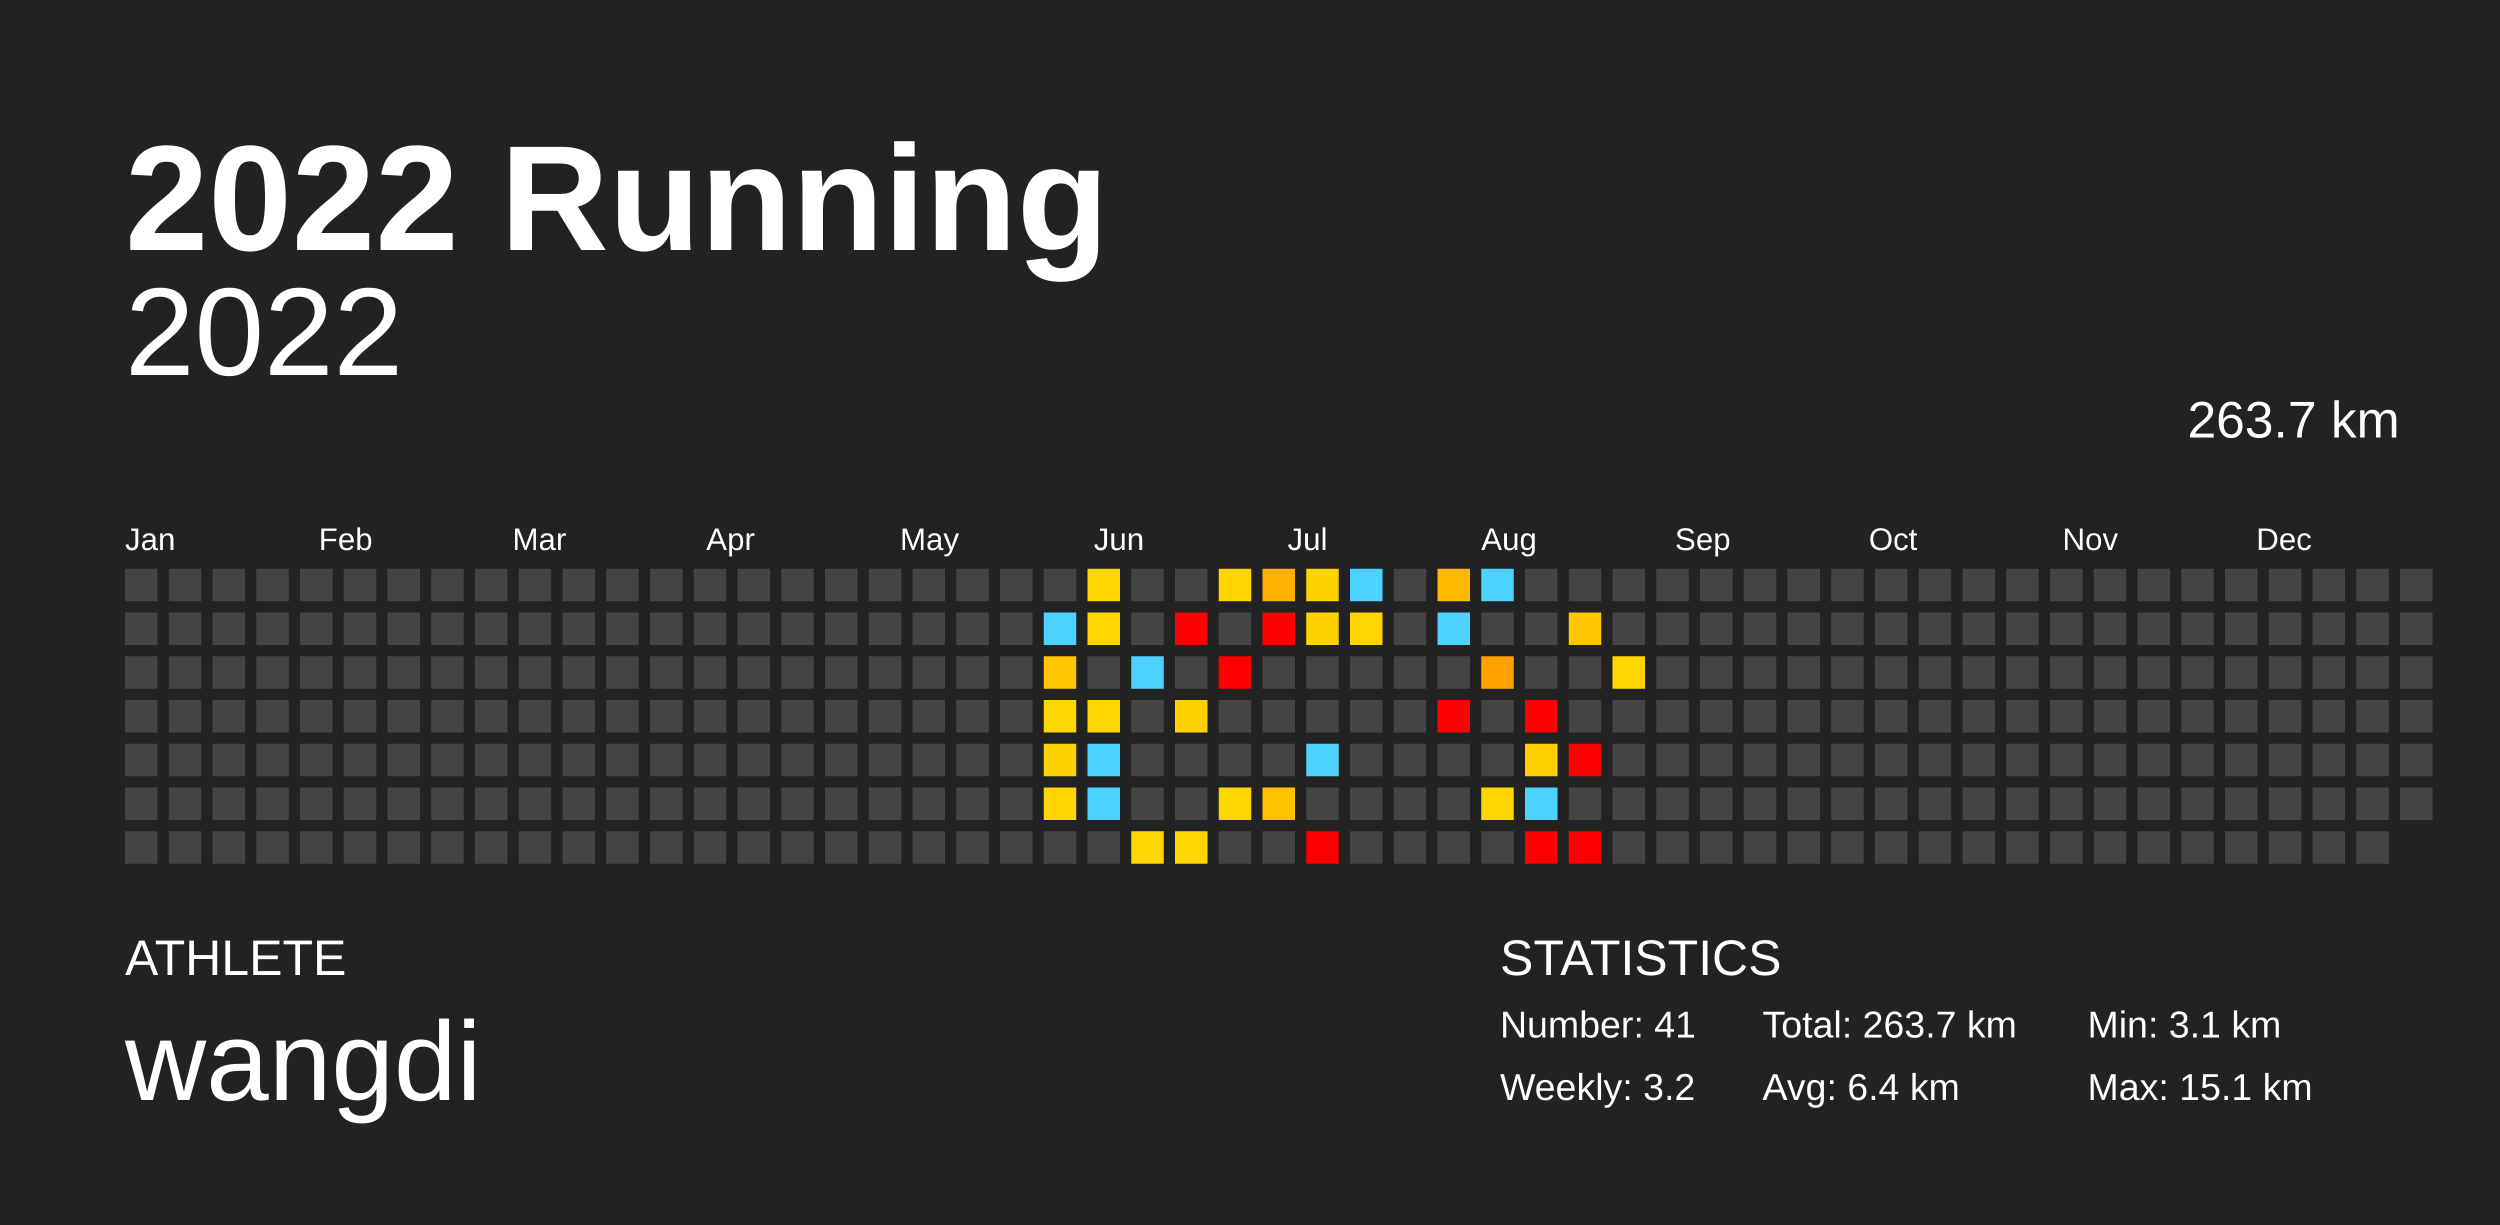
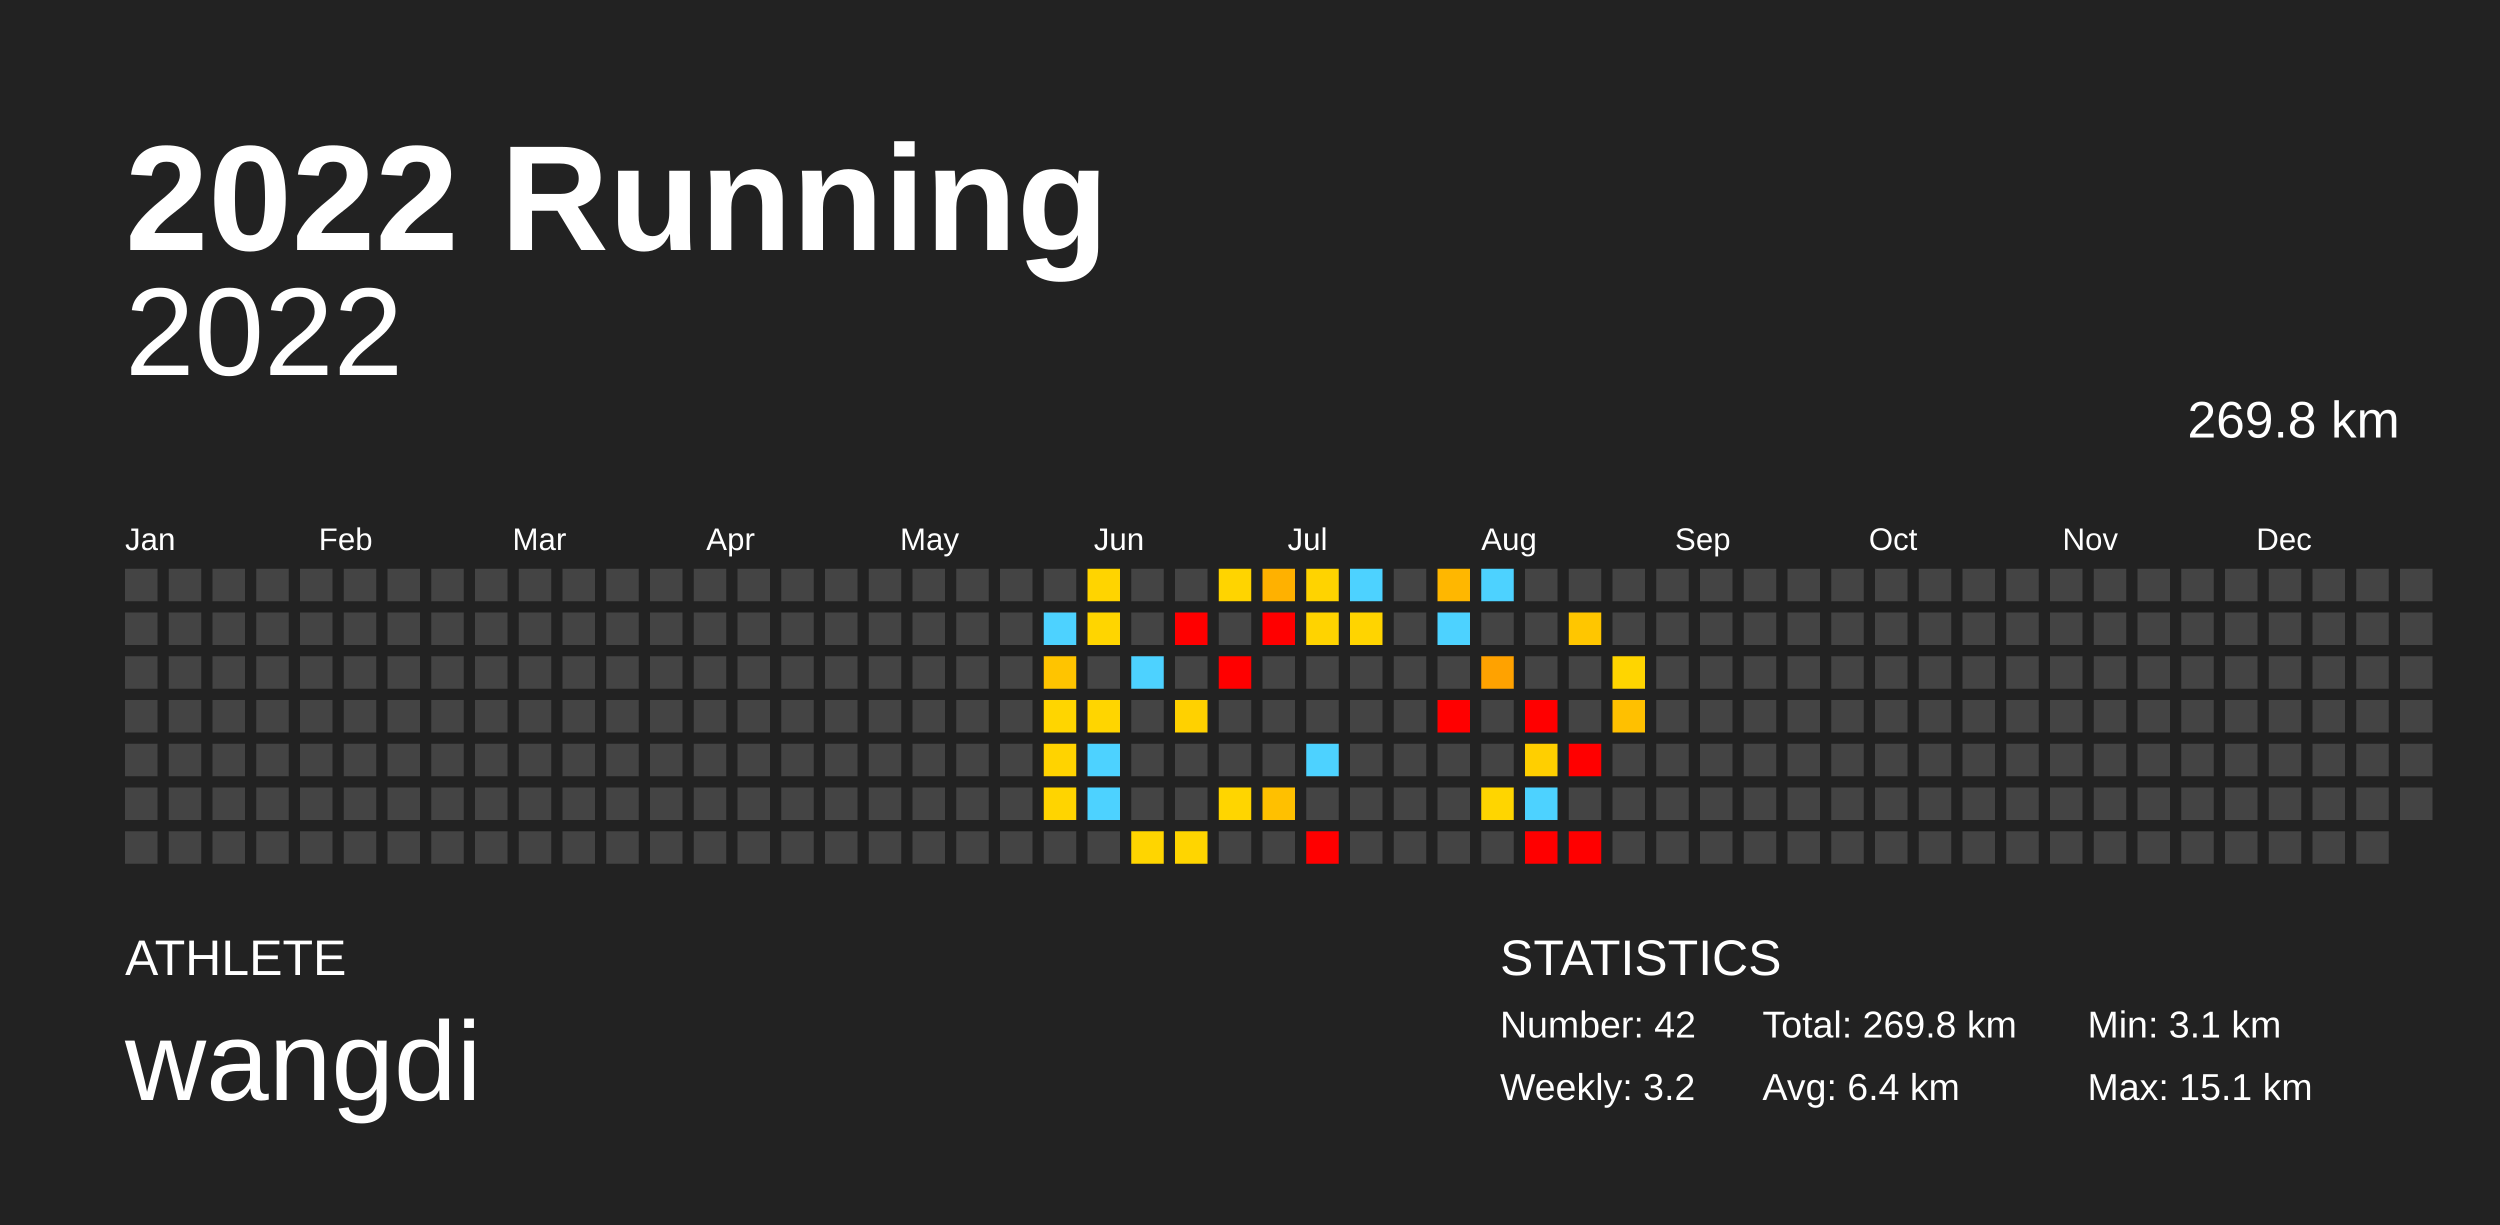
<svg xmlns="http://www.w3.org/2000/svg" baseProfile="full" height="98mm" version="1.1" viewBox="0,0,200,98" width="200mm">
  <defs />
  <rect fill="#222222" height="98" width="200" x="0" y="0" />
  <text fill="#FFFFFF" style="font-size:12px; font-family:Arial; font-weight:bold;" x="10" y="20">2022 Running</text>
  <text fill="#FFFFFF" style="font-size:4px; font-family:Arial" x="10" y="78">ATHLETE</text>
  <text fill="#FFFFFF" style="font-size:9px; font-family:Arial" x="10" y="88">wangdi</text>
  <text fill="#FFFFFF" style="font-size:4px; font-family:Arial" x="120" y="78">STATISTICS</text>
-   <text fill="#FFFFFF" style="font-size:3px; font-family:Arial" x="120" y="83">Number: 41</text>
+   <text fill="#FFFFFF" style="font-size:3px; font-family:Arial" x="120" y="83">Number: 42</text>
  <text fill="#FFFFFF" style="font-size:3px; font-family:Arial" x="120" y="88">Weekly: 3.2</text>
-   <text fill="#FFFFFF" style="font-size:3px; font-family:Arial" x="141" y="83">Total: 263.7 km</text>
+   <text fill="#FFFFFF" style="font-size:3px; font-family:Arial" x="141" y="83">Total: 269.8 km</text>
  <text fill="#FFFFFF" style="font-size:3px; font-family:Arial" x="141" y="88">Avg: 6.4 km</text>
  <text fill="#FFFFFF" style="font-size:3px; font-family:Arial" x="167" y="83">Min: 3.1 km</text>
  <text fill="#FFFFFF" style="font-size:3px; font-family:Arial" x="167" y="88">Max: 15.1 km</text>
  <text alignment-baseline="hanging" fill="#FFFFFF" style="font-size:10.0px; font-family:Arial;" x="10" y="30">2022</text>
-   <text alignment-baseline="hanging" fill="#FFFFFF" style="font-size:4.125px; font-family:Arial;" x="175" y="35">263.7 km</text>
+   <text alignment-baseline="hanging" fill="#FFFFFF" style="font-size:4.125px; font-family:Arial;" x="175" y="35">269.8 km</text>
  <text fill="#FFFFFF" style="font-size:2.5px; font-family:Arial" x="10.0" y="44">Jan</text>
  <text fill="#FFFFFF" style="font-size:2.5px; font-family:Arial" x="25.5" y="44">Feb</text>
  <text fill="#FFFFFF" style="font-size:2.5px; font-family:Arial" x="41.0" y="44">Mar</text>
  <text fill="#FFFFFF" style="font-size:2.5px; font-family:Arial" x="56.5" y="44">Apr</text>
  <text fill="#FFFFFF" style="font-size:2.5px; font-family:Arial" x="72.0" y="44">May</text>
  <text fill="#FFFFFF" style="font-size:2.5px; font-family:Arial" x="87.5" y="44">Jun</text>
  <text fill="#FFFFFF" style="font-size:2.5px; font-family:Arial" x="103.0" y="44">Jul</text>
  <text fill="#FFFFFF" style="font-size:2.5px; font-family:Arial" x="118.5" y="44">Aug</text>
  <text fill="#FFFFFF" style="font-size:2.5px; font-family:Arial" x="134.0" y="44">Sep</text>
  <text fill="#FFFFFF" style="font-size:2.5px; font-family:Arial" x="149.5" y="44">Oct</text>
  <text fill="#FFFFFF" style="font-size:2.5px; font-family:Arial" x="165.0" y="44">Nov</text>
  <text fill="#FFFFFF" style="font-size:2.5px; font-family:Arial" x="180.5" y="44">Dec</text>
  <rect fill="#444444" height="2.6" width="2.6" x="10.0" y="45.5" />
  <rect fill="#444444" height="2.6" width="2.6" x="10.0" y="49.0" />
  <rect fill="#444444" height="2.6" width="2.6" x="10.0" y="52.5" />
  <rect fill="#444444" height="2.6" width="2.6" x="10.0" y="56.0" />
  <rect fill="#444444" height="2.6" width="2.6" x="10.0" y="59.5" />
  <rect fill="#444444" height="2.6" width="2.6" x="10.0" y="63.0" />
  <rect fill="#444444" height="2.6" width="2.6" x="10.0" y="66.5" />
  <rect fill="#444444" height="2.6" width="2.6" x="13.5" y="45.5" />
  <rect fill="#444444" height="2.6" width="2.6" x="13.5" y="49.0" />
  <rect fill="#444444" height="2.6" width="2.6" x="13.5" y="52.5" />
  <rect fill="#444444" height="2.6" width="2.6" x="13.5" y="56.0" />
  <rect fill="#444444" height="2.6" width="2.6" x="13.5" y="59.5" />
  <rect fill="#444444" height="2.6" width="2.6" x="13.5" y="63.0" />
  <rect fill="#444444" height="2.6" width="2.6" x="13.5" y="66.5" />
  <rect fill="#444444" height="2.6" width="2.6" x="17.0" y="45.5" />
  <rect fill="#444444" height="2.6" width="2.6" x="17.0" y="49.0" />
  <rect fill="#444444" height="2.6" width="2.6" x="17.0" y="52.5" />
  <rect fill="#444444" height="2.6" width="2.6" x="17.0" y="56.0" />
  <rect fill="#444444" height="2.6" width="2.6" x="17.0" y="59.5" />
  <rect fill="#444444" height="2.6" width="2.6" x="17.0" y="63.0" />
  <rect fill="#444444" height="2.6" width="2.6" x="17.0" y="66.5" />
  <rect fill="#444444" height="2.6" width="2.6" x="20.5" y="45.5" />
  <rect fill="#444444" height="2.6" width="2.6" x="20.5" y="49.0" />
  <rect fill="#444444" height="2.6" width="2.6" x="20.5" y="52.5" />
  <rect fill="#444444" height="2.6" width="2.6" x="20.5" y="56.0" />
  <rect fill="#444444" height="2.6" width="2.6" x="20.5" y="59.5" />
  <rect fill="#444444" height="2.6" width="2.6" x="20.5" y="63.0" />
  <rect fill="#444444" height="2.6" width="2.6" x="20.5" y="66.5" />
  <rect fill="#444444" height="2.6" width="2.6" x="24.0" y="45.5" />
  <rect fill="#444444" height="2.6" width="2.6" x="24.0" y="49.0" />
  <rect fill="#444444" height="2.6" width="2.6" x="24.0" y="52.5" />
  <rect fill="#444444" height="2.6" width="2.6" x="24.0" y="56.0" />
  <rect fill="#444444" height="2.6" width="2.6" x="24.0" y="59.5" />
  <rect fill="#444444" height="2.6" width="2.6" x="24.0" y="63.0" />
  <rect fill="#444444" height="2.6" width="2.6" x="24.0" y="66.5" />
  <rect fill="#444444" height="2.6" width="2.6" x="27.5" y="45.5" />
  <rect fill="#444444" height="2.6" width="2.6" x="27.5" y="49.0" />
  <rect fill="#444444" height="2.6" width="2.6" x="27.5" y="52.5" />
  <rect fill="#444444" height="2.6" width="2.6" x="27.5" y="56.0" />
  <rect fill="#444444" height="2.6" width="2.6" x="27.5" y="59.5" />
  <rect fill="#444444" height="2.6" width="2.6" x="27.5" y="63.0" />
  <rect fill="#444444" height="2.6" width="2.6" x="27.5" y="66.5" />
  <rect fill="#444444" height="2.6" width="2.6" x="31.0" y="45.5" />
  <rect fill="#444444" height="2.6" width="2.6" x="31.0" y="49.0" />
  <rect fill="#444444" height="2.6" width="2.6" x="31.0" y="52.5" />
  <rect fill="#444444" height="2.6" width="2.6" x="31.0" y="56.0" />
  <rect fill="#444444" height="2.6" width="2.6" x="31.0" y="59.5" />
  <rect fill="#444444" height="2.6" width="2.6" x="31.0" y="63.0" />
  <rect fill="#444444" height="2.6" width="2.6" x="31.0" y="66.5" />
  <rect fill="#444444" height="2.6" width="2.6" x="34.5" y="45.5" />
  <rect fill="#444444" height="2.6" width="2.6" x="34.5" y="49.0" />
  <rect fill="#444444" height="2.6" width="2.6" x="34.5" y="52.5" />
  <rect fill="#444444" height="2.6" width="2.6" x="34.5" y="56.0" />
  <rect fill="#444444" height="2.6" width="2.6" x="34.5" y="59.5" />
  <rect fill="#444444" height="2.6" width="2.6" x="34.5" y="63.0" />
  <rect fill="#444444" height="2.6" width="2.6" x="34.5" y="66.5" />
  <rect fill="#444444" height="2.6" width="2.6" x="38.0" y="45.5" />
  <rect fill="#444444" height="2.6" width="2.6" x="38.0" y="49.0" />
  <rect fill="#444444" height="2.6" width="2.6" x="38.0" y="52.5" />
  <rect fill="#444444" height="2.6" width="2.6" x="38.0" y="56.0" />
  <rect fill="#444444" height="2.6" width="2.6" x="38.0" y="59.5" />
  <rect fill="#444444" height="2.6" width="2.6" x="38.0" y="63.0" />
  <rect fill="#444444" height="2.6" width="2.6" x="38.0" y="66.5" />
  <rect fill="#444444" height="2.6" width="2.6" x="41.5" y="45.5" />
  <rect fill="#444444" height="2.6" width="2.6" x="41.5" y="49.0" />
  <rect fill="#444444" height="2.6" width="2.6" x="41.5" y="52.5" />
  <rect fill="#444444" height="2.6" width="2.6" x="41.5" y="56.0" />
  <rect fill="#444444" height="2.6" width="2.6" x="41.5" y="59.5" />
  <rect fill="#444444" height="2.6" width="2.6" x="41.5" y="63.0" />
  <rect fill="#444444" height="2.6" width="2.6" x="41.5" y="66.5" />
  <rect fill="#444444" height="2.6" width="2.6" x="45.0" y="45.5" />
  <rect fill="#444444" height="2.6" width="2.6" x="45.0" y="49.0" />
  <rect fill="#444444" height="2.6" width="2.6" x="45.0" y="52.5" />
  <rect fill="#444444" height="2.6" width="2.6" x="45.0" y="56.0" />
  <rect fill="#444444" height="2.6" width="2.6" x="45.0" y="59.5" />
  <rect fill="#444444" height="2.6" width="2.6" x="45.0" y="63.0" />
  <rect fill="#444444" height="2.6" width="2.6" x="45.0" y="66.5" />
  <rect fill="#444444" height="2.6" width="2.6" x="48.5" y="45.5" />
  <rect fill="#444444" height="2.6" width="2.6" x="48.5" y="49.0" />
  <rect fill="#444444" height="2.6" width="2.6" x="48.5" y="52.5" />
  <rect fill="#444444" height="2.6" width="2.6" x="48.5" y="56.0" />
  <rect fill="#444444" height="2.6" width="2.6" x="48.5" y="59.5" />
  <rect fill="#444444" height="2.6" width="2.6" x="48.5" y="63.0" />
  <rect fill="#444444" height="2.6" width="2.6" x="48.5" y="66.5" />
  <rect fill="#444444" height="2.6" width="2.6" x="52.0" y="45.5" />
  <rect fill="#444444" height="2.6" width="2.6" x="52.0" y="49.0" />
  <rect fill="#444444" height="2.6" width="2.6" x="52.0" y="52.5" />
  <rect fill="#444444" height="2.6" width="2.6" x="52.0" y="56.0" />
  <rect fill="#444444" height="2.6" width="2.6" x="52.0" y="59.5" />
  <rect fill="#444444" height="2.6" width="2.6" x="52.0" y="63.0" />
  <rect fill="#444444" height="2.6" width="2.6" x="52.0" y="66.5" />
  <rect fill="#444444" height="2.6" width="2.6" x="55.5" y="45.5" />
  <rect fill="#444444" height="2.6" width="2.6" x="55.5" y="49.0" />
  <rect fill="#444444" height="2.6" width="2.6" x="55.5" y="52.5" />
  <rect fill="#444444" height="2.6" width="2.6" x="55.5" y="56.0" />
  <rect fill="#444444" height="2.6" width="2.6" x="55.5" y="59.5" />
  <rect fill="#444444" height="2.6" width="2.6" x="55.5" y="63.0" />
  <rect fill="#444444" height="2.6" width="2.6" x="55.5" y="66.5" />
  <rect fill="#444444" height="2.6" width="2.6" x="59.0" y="45.5" />
  <rect fill="#444444" height="2.6" width="2.6" x="59.0" y="49.0" />
  <rect fill="#444444" height="2.6" width="2.6" x="59.0" y="52.5" />
  <rect fill="#444444" height="2.6" width="2.6" x="59.0" y="56.0" />
  <rect fill="#444444" height="2.6" width="2.6" x="59.0" y="59.5" />
  <rect fill="#444444" height="2.6" width="2.6" x="59.0" y="63.0" />
  <rect fill="#444444" height="2.6" width="2.6" x="59.0" y="66.5" />
  <rect fill="#444444" height="2.6" width="2.6" x="62.5" y="45.5" />
  <rect fill="#444444" height="2.6" width="2.6" x="62.5" y="49.0" />
  <rect fill="#444444" height="2.6" width="2.6" x="62.5" y="52.5" />
  <rect fill="#444444" height="2.6" width="2.6" x="62.5" y="56.0" />
  <rect fill="#444444" height="2.6" width="2.6" x="62.5" y="59.5" />
  <rect fill="#444444" height="2.6" width="2.6" x="62.5" y="63.0" />
  <rect fill="#444444" height="2.6" width="2.6" x="62.5" y="66.5" />
  <rect fill="#444444" height="2.6" width="2.6" x="66.0" y="45.5" />
  <rect fill="#444444" height="2.6" width="2.6" x="66.0" y="49.0" />
  <rect fill="#444444" height="2.6" width="2.6" x="66.0" y="52.5" />
  <rect fill="#444444" height="2.6" width="2.6" x="66.0" y="56.0" />
  <rect fill="#444444" height="2.6" width="2.6" x="66.0" y="59.5" />
  <rect fill="#444444" height="2.6" width="2.6" x="66.0" y="63.0" />
  <rect fill="#444444" height="2.6" width="2.6" x="66.0" y="66.5" />
  <rect fill="#444444" height="2.6" width="2.6" x="69.5" y="45.5" />
  <rect fill="#444444" height="2.6" width="2.6" x="69.5" y="49.0" />
  <rect fill="#444444" height="2.6" width="2.6" x="69.5" y="52.5" />
  <rect fill="#444444" height="2.6" width="2.6" x="69.5" y="56.0" />
  <rect fill="#444444" height="2.6" width="2.6" x="69.5" y="59.5" />
  <rect fill="#444444" height="2.6" width="2.6" x="69.5" y="63.0" />
  <rect fill="#444444" height="2.6" width="2.6" x="69.5" y="66.5" />
  <rect fill="#444444" height="2.6" width="2.6" x="73.0" y="45.5" />
  <rect fill="#444444" height="2.6" width="2.6" x="73.0" y="49.0" />
  <rect fill="#444444" height="2.6" width="2.6" x="73.0" y="52.5" />
  <rect fill="#444444" height="2.6" width="2.6" x="73.0" y="56.0" />
  <rect fill="#444444" height="2.6" width="2.6" x="73.0" y="59.5" />
  <rect fill="#444444" height="2.6" width="2.6" x="73.0" y="63.0" />
  <rect fill="#444444" height="2.6" width="2.6" x="73.0" y="66.5" />
  <rect fill="#444444" height="2.6" width="2.6" x="76.5" y="45.5" />
  <rect fill="#444444" height="2.6" width="2.6" x="76.5" y="49.0" />
  <rect fill="#444444" height="2.6" width="2.6" x="76.5" y="52.5" />
  <rect fill="#444444" height="2.6" width="2.6" x="76.5" y="56.0" />
  <rect fill="#444444" height="2.6" width="2.6" x="76.5" y="59.5" />
  <rect fill="#444444" height="2.6" width="2.6" x="76.5" y="63.0" />
  <rect fill="#444444" height="2.6" width="2.6" x="76.5" y="66.5" />
  <rect fill="#444444" height="2.6" width="2.6" x="80.0" y="45.5" />
  <rect fill="#444444" height="2.6" width="2.6" x="80.0" y="49.0" />
  <rect fill="#444444" height="2.6" width="2.6" x="80.0" y="52.5" />
  <rect fill="#444444" height="2.6" width="2.6" x="80.0" y="56.0" />
  <rect fill="#444444" height="2.6" width="2.6" x="80.0" y="59.5" />
  <rect fill="#444444" height="2.6" width="2.6" x="80.0" y="63.0" />
  <rect fill="#444444" height="2.6" width="2.6" x="80.0" y="66.5" />
  <rect fill="#444444" height="2.6" width="2.6" x="83.5" y="45.5" />
  <rect fill="#4dd2ff" height="2.6" width="2.6" x="83.5" y="49.0" />
  <rect fill="#ffc400" height="2.6" width="2.6" x="83.5" y="52.5" />
  <rect fill="#ffd500" height="2.6" width="2.6" x="83.5" y="56.0" />
  <rect fill="#ffd300" height="2.6" width="2.6" x="83.5" y="59.5" />
  <rect fill="#ffd400" height="2.6" width="2.6" x="83.5" y="63.0" />
  <rect fill="#444444" height="2.6" width="2.6" x="83.5" y="66.5" />
  <rect fill="#ffd400" height="2.6" width="2.6" x="87.0" y="45.5" />
  <rect fill="#ffd500" height="2.6" width="2.6" x="87.0" y="49.0" />
  <rect fill="#444444" height="2.6" width="2.6" x="87.0" y="52.5" />
  <rect fill="#ffd500" height="2.6" width="2.6" x="87.0" y="56.0" />
  <rect fill="#4dd2ff" height="2.6" width="2.6" x="87.0" y="59.5" />
  <rect fill="#4dd2ff" height="2.6" width="2.6" x="87.0" y="63.0" />
  <rect fill="#444444" height="2.6" width="2.6" x="87.0" y="66.5" />
  <rect fill="#444444" height="2.6" width="2.6" x="90.5" y="45.5" />
  <rect fill="#444444" height="2.6" width="2.6" x="90.5" y="49.0" />
  <rect fill="#4dd2ff" height="2.6" width="2.6" x="90.5" y="52.5" />
  <rect fill="#444444" height="2.6" width="2.6" x="90.5" y="56.0" />
  <rect fill="#444444" height="2.6" width="2.6" x="90.5" y="59.5" />
  <rect fill="#444444" height="2.6" width="2.6" x="90.5" y="63.0" />
  <rect fill="#ffd500" height="2.6" width="2.6" x="90.5" y="66.5" />
  <rect fill="#444444" height="2.6" width="2.6" x="94.0" y="45.5" />
  <rect fill="red" height="2.6" width="2.6" x="94.0" y="49.0" />
  <rect fill="#444444" height="2.6" width="2.6" x="94.0" y="52.5" />
  <rect fill="#ffd100" height="2.6" width="2.6" x="94.0" y="56.0" />
  <rect fill="#444444" height="2.6" width="2.6" x="94.0" y="59.5" />
  <rect fill="#444444" height="2.6" width="2.6" x="94.0" y="63.0" />
  <rect fill="#ffd500" height="2.6" width="2.6" x="94.0" y="66.5" />
  <rect fill="#ffd400" height="2.6" width="2.6" x="97.5" y="45.5" />
  <rect fill="#444444" height="2.6" width="2.6" x="97.5" y="49.0" />
  <rect fill="red" height="2.6" width="2.6" x="97.5" y="52.5" />
  <rect fill="#444444" height="2.6" width="2.6" x="97.5" y="56.0" />
  <rect fill="#444444" height="2.6" width="2.6" x="97.5" y="59.5" />
  <rect fill="#ffd500" height="2.6" width="2.6" x="97.5" y="63.0" />
  <rect fill="#444444" height="2.6" width="2.6" x="97.5" y="66.5" />
  <rect fill="#ffb100" height="2.6" width="2.6" x="101.0" y="45.5" />
  <rect fill="red" height="2.6" width="2.6" x="101.0" y="49.0" />
  <rect fill="#444444" height="2.6" width="2.6" x="101.0" y="52.5" />
  <rect fill="#444444" height="2.6" width="2.6" x="101.0" y="56.0" />
  <rect fill="#444444" height="2.6" width="2.6" x="101.0" y="59.5" />
  <rect fill="#ffc000" height="2.6" width="2.6" x="101.0" y="63.0" />
  <rect fill="#444444" height="2.6" width="2.6" x="101.0" y="66.5" />
  <rect fill="#ffd300" height="2.6" width="2.6" x="104.5" y="45.5" />
  <rect fill="#ffd300" height="2.6" width="2.6" x="104.5" y="49.0" />
  <rect fill="#444444" height="2.6" width="2.6" x="104.5" y="52.5" />
  <rect fill="#444444" height="2.6" width="2.6" x="104.5" y="56.0" />
  <rect fill="#4dd2ff" height="2.6" width="2.6" x="104.5" y="59.5" />
  <rect fill="#444444" height="2.6" width="2.6" x="104.5" y="63.0" />
  <rect fill="red" height="2.6" width="2.6" x="104.5" y="66.5" />
  <rect fill="#4dd2ff" height="2.6" width="2.6" x="108.0" y="45.5" />
  <rect fill="#ffd400" height="2.6" width="2.6" x="108.0" y="49.0" />
  <rect fill="#444444" height="2.6" width="2.6" x="108.0" y="52.5" />
  <rect fill="#444444" height="2.6" width="2.6" x="108.0" y="56.0" />
  <rect fill="#444444" height="2.6" width="2.6" x="108.0" y="59.5" />
  <rect fill="#444444" height="2.6" width="2.6" x="108.0" y="63.0" />
  <rect fill="#444444" height="2.6" width="2.6" x="108.0" y="66.5" />
  <rect fill="#444444" height="2.6" width="2.6" x="111.5" y="45.5" />
  <rect fill="#444444" height="2.6" width="2.6" x="111.5" y="49.0" />
  <rect fill="#444444" height="2.6" width="2.6" x="111.5" y="52.5" />
  <rect fill="#444444" height="2.6" width="2.6" x="111.5" y="56.0" />
  <rect fill="#444444" height="2.6" width="2.6" x="111.5" y="59.5" />
  <rect fill="#444444" height="2.6" width="2.6" x="111.5" y="63.0" />
  <rect fill="#444444" height="2.6" width="2.6" x="111.5" y="66.5" />
  <rect fill="#ffb700" height="2.6" width="2.6" x="115.0" y="45.5" />
  <rect fill="#4dd2ff" height="2.6" width="2.6" x="115.0" y="49.0" />
  <rect fill="#444444" height="2.6" width="2.6" x="115.0" y="52.5" />
  <rect fill="red" height="2.6" width="2.6" x="115.0" y="56.0" />
  <rect fill="#444444" height="2.6" width="2.6" x="115.0" y="59.5" />
  <rect fill="#444444" height="2.6" width="2.6" x="115.0" y="63.0" />
  <rect fill="#444444" height="2.6" width="2.6" x="115.0" y="66.5" />
  <rect fill="#4dd2ff" height="2.6" width="2.6" x="118.5" y="45.5" />
  <rect fill="#444444" height="2.6" width="2.6" x="118.5" y="49.0" />
  <rect fill="#ffa200" height="2.6" width="2.6" x="118.5" y="52.5" />
  <rect fill="#444444" height="2.6" width="2.6" x="118.5" y="56.0" />
  <rect fill="#444444" height="2.6" width="2.6" x="118.5" y="59.5" />
  <rect fill="#ffd500" height="2.6" width="2.6" x="118.5" y="63.0" />
  <rect fill="#444444" height="2.6" width="2.6" x="118.5" y="66.5" />
  <rect fill="#444444" height="2.6" width="2.6" x="122.0" y="45.5" />
  <rect fill="#444444" height="2.6" width="2.6" x="122.0" y="49.0" />
  <rect fill="#444444" height="2.6" width="2.6" x="122.0" y="52.5" />
  <rect fill="red" height="2.6" width="2.6" x="122.0" y="56.0" />
  <rect fill="#ffcf00" height="2.6" width="2.6" x="122.0" y="59.5" />
  <rect fill="#4dd2ff" height="2.6" width="2.6" x="122.0" y="63.0" />
  <rect fill="red" height="2.6" width="2.6" x="122.0" y="66.5" />
  <rect fill="#444444" height="2.6" width="2.6" x="125.5" y="45.5" />
  <rect fill="#ffc600" height="2.6" width="2.6" x="125.5" y="49.0" />
  <rect fill="#444444" height="2.6" width="2.6" x="125.5" y="52.5" />
  <rect fill="#444444" height="2.6" width="2.6" x="125.5" y="56.0" />
  <rect fill="red" height="2.6" width="2.6" x="125.5" y="59.5" />
  <rect fill="#444444" height="2.6" width="2.6" x="125.5" y="63.0" />
  <rect fill="red" height="2.6" width="2.6" x="125.5" y="66.5" />
  <rect fill="#444444" height="2.6" width="2.6" x="129.0" y="45.5" />
  <rect fill="#444444" height="2.6" width="2.6" x="129.0" y="49.0" />
  <rect fill="#ffd500" height="2.6" width="2.6" x="129.0" y="52.5" />
-   <rect fill="#444444" height="2.6" width="2.6" x="129.0" y="56.0" />
+   <rect fill="#ffc000" height="2.6" width="2.6" x="129.0" y="56.0" />
  <rect fill="#444444" height="2.6" width="2.6" x="129.0" y="59.5" />
  <rect fill="#444444" height="2.6" width="2.6" x="129.0" y="63.0" />
  <rect fill="#444444" height="2.6" width="2.6" x="129.0" y="66.5" />
  <rect fill="#444444" height="2.6" width="2.6" x="132.5" y="45.5" />
  <rect fill="#444444" height="2.6" width="2.6" x="132.5" y="49.0" />
  <rect fill="#444444" height="2.6" width="2.6" x="132.5" y="52.5" />
  <rect fill="#444444" height="2.6" width="2.6" x="132.5" y="56.0" />
  <rect fill="#444444" height="2.6" width="2.6" x="132.5" y="59.5" />
  <rect fill="#444444" height="2.6" width="2.6" x="132.5" y="63.0" />
  <rect fill="#444444" height="2.6" width="2.6" x="132.5" y="66.5" />
  <rect fill="#444444" height="2.6" width="2.6" x="136.0" y="45.5" />
  <rect fill="#444444" height="2.6" width="2.6" x="136.0" y="49.0" />
  <rect fill="#444444" height="2.6" width="2.6" x="136.0" y="52.5" />
  <rect fill="#444444" height="2.6" width="2.6" x="136.0" y="56.0" />
  <rect fill="#444444" height="2.6" width="2.6" x="136.0" y="59.5" />
  <rect fill="#444444" height="2.6" width="2.6" x="136.0" y="63.0" />
  <rect fill="#444444" height="2.6" width="2.6" x="136.0" y="66.5" />
  <rect fill="#444444" height="2.6" width="2.6" x="139.5" y="45.5" />
  <rect fill="#444444" height="2.6" width="2.6" x="139.5" y="49.0" />
  <rect fill="#444444" height="2.6" width="2.6" x="139.5" y="52.5" />
  <rect fill="#444444" height="2.6" width="2.6" x="139.5" y="56.0" />
  <rect fill="#444444" height="2.6" width="2.6" x="139.5" y="59.5" />
  <rect fill="#444444" height="2.6" width="2.6" x="139.5" y="63.0" />
  <rect fill="#444444" height="2.6" width="2.6" x="139.5" y="66.5" />
  <rect fill="#444444" height="2.6" width="2.6" x="143.0" y="45.5" />
  <rect fill="#444444" height="2.6" width="2.6" x="143.0" y="49.0" />
  <rect fill="#444444" height="2.6" width="2.6" x="143.0" y="52.5" />
  <rect fill="#444444" height="2.6" width="2.6" x="143.0" y="56.0" />
  <rect fill="#444444" height="2.6" width="2.6" x="143.0" y="59.5" />
  <rect fill="#444444" height="2.6" width="2.6" x="143.0" y="63.0" />
  <rect fill="#444444" height="2.6" width="2.6" x="143.0" y="66.5" />
  <rect fill="#444444" height="2.6" width="2.6" x="146.5" y="45.5" />
  <rect fill="#444444" height="2.6" width="2.6" x="146.5" y="49.0" />
  <rect fill="#444444" height="2.6" width="2.6" x="146.5" y="52.5" />
  <rect fill="#444444" height="2.6" width="2.6" x="146.5" y="56.0" />
  <rect fill="#444444" height="2.6" width="2.6" x="146.5" y="59.5" />
  <rect fill="#444444" height="2.6" width="2.6" x="146.5" y="63.0" />
  <rect fill="#444444" height="2.6" width="2.6" x="146.5" y="66.5" />
  <rect fill="#444444" height="2.6" width="2.6" x="150.0" y="45.5" />
  <rect fill="#444444" height="2.6" width="2.6" x="150.0" y="49.0" />
  <rect fill="#444444" height="2.6" width="2.6" x="150.0" y="52.5" />
  <rect fill="#444444" height="2.6" width="2.6" x="150.0" y="56.0" />
  <rect fill="#444444" height="2.6" width="2.6" x="150.0" y="59.5" />
  <rect fill="#444444" height="2.6" width="2.6" x="150.0" y="63.0" />
  <rect fill="#444444" height="2.6" width="2.6" x="150.0" y="66.5" />
  <rect fill="#444444" height="2.6" width="2.6" x="153.5" y="45.5" />
  <rect fill="#444444" height="2.6" width="2.6" x="153.5" y="49.0" />
  <rect fill="#444444" height="2.6" width="2.6" x="153.5" y="52.5" />
  <rect fill="#444444" height="2.6" width="2.6" x="153.5" y="56.0" />
  <rect fill="#444444" height="2.6" width="2.6" x="153.5" y="59.5" />
  <rect fill="#444444" height="2.6" width="2.6" x="153.5" y="63.0" />
  <rect fill="#444444" height="2.6" width="2.6" x="153.5" y="66.5" />
  <rect fill="#444444" height="2.6" width="2.6" x="157.0" y="45.5" />
  <rect fill="#444444" height="2.6" width="2.6" x="157.0" y="49.0" />
  <rect fill="#444444" height="2.6" width="2.6" x="157.0" y="52.5" />
  <rect fill="#444444" height="2.6" width="2.6" x="157.0" y="56.0" />
  <rect fill="#444444" height="2.6" width="2.6" x="157.0" y="59.5" />
  <rect fill="#444444" height="2.6" width="2.6" x="157.0" y="63.0" />
  <rect fill="#444444" height="2.6" width="2.6" x="157.0" y="66.5" />
  <rect fill="#444444" height="2.6" width="2.6" x="160.5" y="45.5" />
  <rect fill="#444444" height="2.6" width="2.6" x="160.5" y="49.0" />
  <rect fill="#444444" height="2.6" width="2.6" x="160.5" y="52.5" />
  <rect fill="#444444" height="2.6" width="2.6" x="160.5" y="56.0" />
  <rect fill="#444444" height="2.6" width="2.6" x="160.5" y="59.5" />
  <rect fill="#444444" height="2.6" width="2.6" x="160.5" y="63.0" />
  <rect fill="#444444" height="2.6" width="2.6" x="160.5" y="66.5" />
  <rect fill="#444444" height="2.6" width="2.6" x="164.0" y="45.5" />
  <rect fill="#444444" height="2.6" width="2.6" x="164.0" y="49.0" />
  <rect fill="#444444" height="2.6" width="2.6" x="164.0" y="52.5" />
  <rect fill="#444444" height="2.6" width="2.6" x="164.0" y="56.0" />
  <rect fill="#444444" height="2.6" width="2.6" x="164.0" y="59.5" />
  <rect fill="#444444" height="2.6" width="2.6" x="164.0" y="63.0" />
  <rect fill="#444444" height="2.6" width="2.6" x="164.0" y="66.5" />
  <rect fill="#444444" height="2.6" width="2.6" x="167.5" y="45.5" />
  <rect fill="#444444" height="2.6" width="2.6" x="167.5" y="49.0" />
  <rect fill="#444444" height="2.6" width="2.6" x="167.5" y="52.5" />
  <rect fill="#444444" height="2.6" width="2.6" x="167.5" y="56.0" />
  <rect fill="#444444" height="2.6" width="2.6" x="167.5" y="59.5" />
  <rect fill="#444444" height="2.6" width="2.6" x="167.5" y="63.0" />
  <rect fill="#444444" height="2.6" width="2.6" x="167.5" y="66.5" />
  <rect fill="#444444" height="2.6" width="2.6" x="171.0" y="45.5" />
  <rect fill="#444444" height="2.6" width="2.6" x="171.0" y="49.0" />
  <rect fill="#444444" height="2.6" width="2.6" x="171.0" y="52.5" />
  <rect fill="#444444" height="2.6" width="2.6" x="171.0" y="56.0" />
  <rect fill="#444444" height="2.6" width="2.6" x="171.0" y="59.5" />
  <rect fill="#444444" height="2.6" width="2.6" x="171.0" y="63.0" />
  <rect fill="#444444" height="2.6" width="2.6" x="171.0" y="66.5" />
  <rect fill="#444444" height="2.6" width="2.6" x="174.5" y="45.5" />
  <rect fill="#444444" height="2.6" width="2.6" x="174.5" y="49.0" />
  <rect fill="#444444" height="2.6" width="2.6" x="174.5" y="52.5" />
  <rect fill="#444444" height="2.6" width="2.6" x="174.5" y="56.0" />
  <rect fill="#444444" height="2.6" width="2.6" x="174.5" y="59.5" />
  <rect fill="#444444" height="2.6" width="2.6" x="174.5" y="63.0" />
  <rect fill="#444444" height="2.6" width="2.6" x="174.5" y="66.5" />
  <rect fill="#444444" height="2.6" width="2.6" x="178.0" y="45.5" />
  <rect fill="#444444" height="2.6" width="2.6" x="178.0" y="49.0" />
  <rect fill="#444444" height="2.6" width="2.6" x="178.0" y="52.5" />
  <rect fill="#444444" height="2.6" width="2.6" x="178.0" y="56.0" />
  <rect fill="#444444" height="2.6" width="2.6" x="178.0" y="59.5" />
  <rect fill="#444444" height="2.6" width="2.6" x="178.0" y="63.0" />
  <rect fill="#444444" height="2.6" width="2.6" x="178.0" y="66.5" />
  <rect fill="#444444" height="2.6" width="2.6" x="181.5" y="45.5" />
  <rect fill="#444444" height="2.6" width="2.6" x="181.5" y="49.0" />
  <rect fill="#444444" height="2.6" width="2.6" x="181.5" y="52.5" />
  <rect fill="#444444" height="2.6" width="2.6" x="181.5" y="56.0" />
  <rect fill="#444444" height="2.6" width="2.6" x="181.5" y="59.5" />
  <rect fill="#444444" height="2.6" width="2.6" x="181.5" y="63.0" />
  <rect fill="#444444" height="2.6" width="2.6" x="181.5" y="66.5" />
  <rect fill="#444444" height="2.6" width="2.6" x="185.0" y="45.5" />
  <rect fill="#444444" height="2.6" width="2.6" x="185.0" y="49.0" />
  <rect fill="#444444" height="2.6" width="2.6" x="185.0" y="52.5" />
  <rect fill="#444444" height="2.6" width="2.6" x="185.0" y="56.0" />
  <rect fill="#444444" height="2.6" width="2.6" x="185.0" y="59.5" />
  <rect fill="#444444" height="2.6" width="2.6" x="185.0" y="63.0" />
  <rect fill="#444444" height="2.6" width="2.6" x="185.0" y="66.5" />
  <rect fill="#444444" height="2.6" width="2.6" x="188.5" y="45.5" />
  <rect fill="#444444" height="2.6" width="2.6" x="188.5" y="49.0" />
  <rect fill="#444444" height="2.6" width="2.6" x="188.5" y="52.5" />
  <rect fill="#444444" height="2.6" width="2.6" x="188.5" y="56.0" />
  <rect fill="#444444" height="2.6" width="2.6" x="188.5" y="59.5" />
  <rect fill="#444444" height="2.6" width="2.6" x="188.5" y="63.0" />
  <rect fill="#444444" height="2.6" width="2.6" x="188.5" y="66.5" />
  <rect fill="#444444" height="2.6" width="2.6" x="192.0" y="45.5" />
  <rect fill="#444444" height="2.6" width="2.6" x="192.0" y="49.0" />
  <rect fill="#444444" height="2.6" width="2.6" x="192.0" y="52.5" />
  <rect fill="#444444" height="2.6" width="2.6" x="192.0" y="56.0" />
  <rect fill="#444444" height="2.6" width="2.6" x="192.0" y="59.5" />
  <rect fill="#444444" height="2.6" width="2.6" x="192.0" y="63.0" />
</svg>
